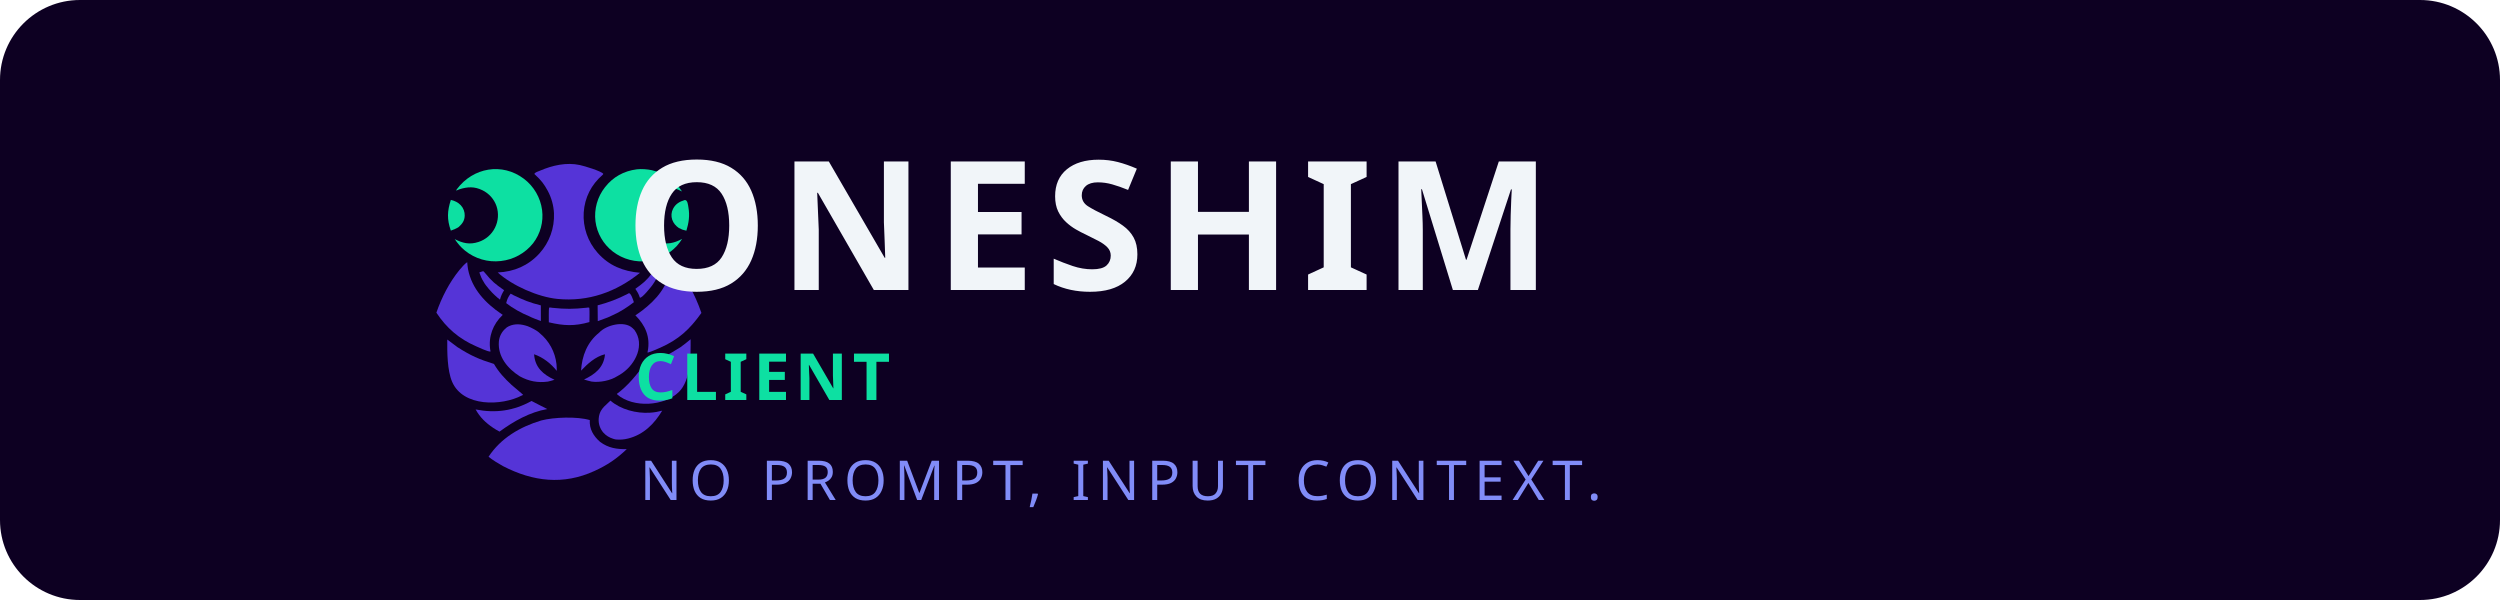
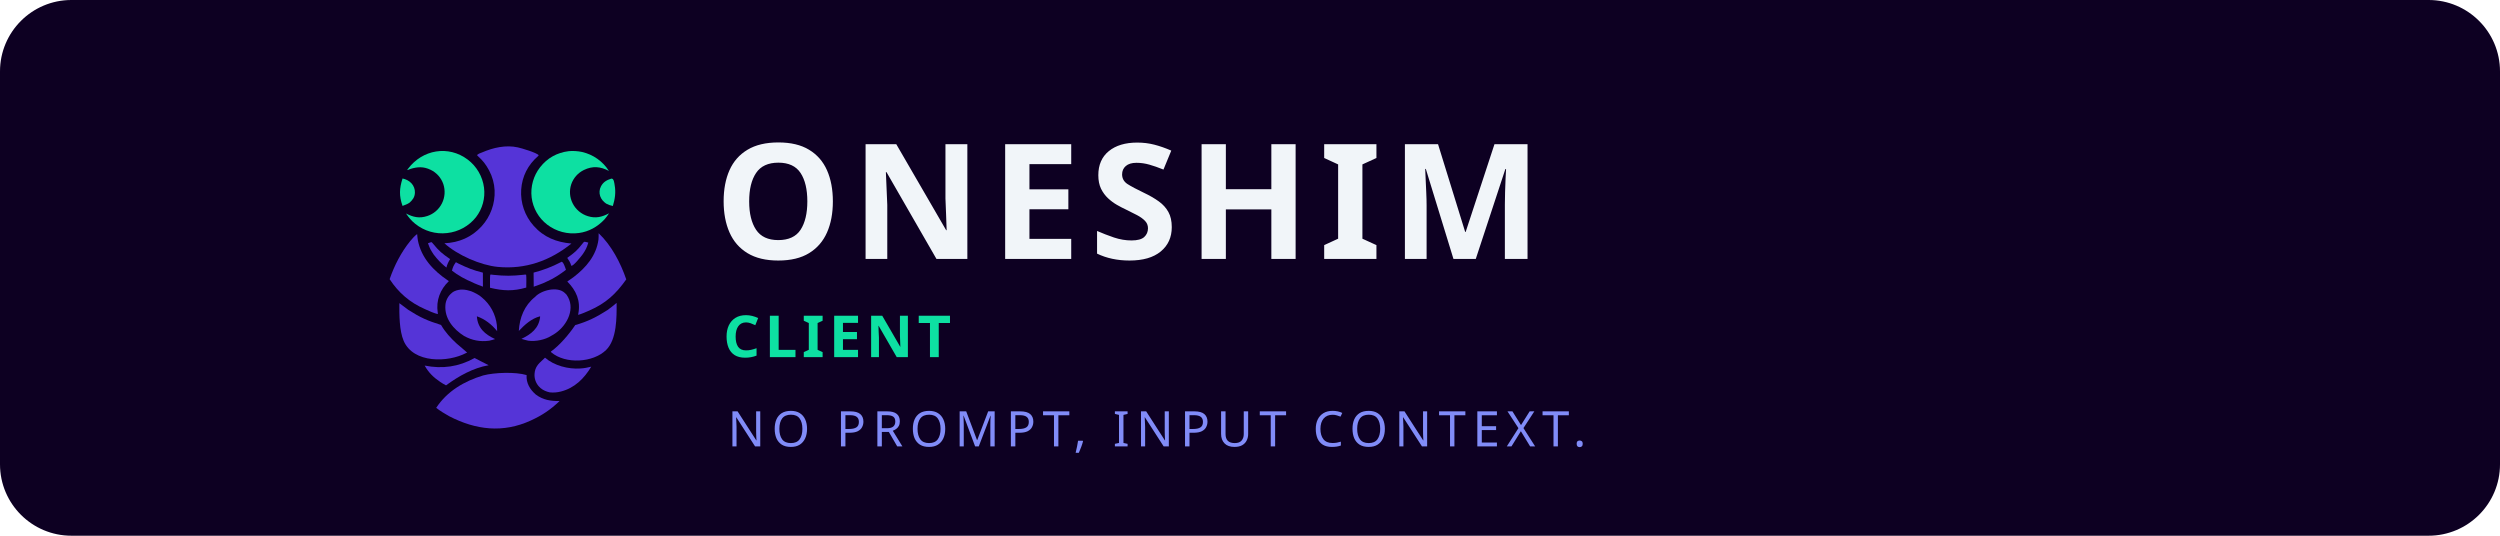
- <svg xmlns="http://www.w3.org/2000/svg" viewBox="0 0 500 120" width="500" height="120">
-   <rect width="500" height="120" rx="16" fill="rgb(13,0,34)" />
+ <svg xmlns="http://www.w3.org/2000/svg" viewBox="0 0 560 120" width="560" height="120">
+   <rect width="560" height="120" rx="16" fill="rgb(13,0,34)" />
  <g transform="translate(15, 15) scale(0.0643)">
    <path d="M 1431.61 310.563 L 1428.88 308.004 C 1429.43 302.977 1441.87 299.559 1446.63 297.505 C 1484.92 280.974 1528.94 270.935 1570.4 280.113 C 1583.53 282.778 1637.43 299.001 1643.17 307.439 C 1642.45 309.47 1642.54 309.343 1640.91 310.742 C 1605.8 341.373 1585.52 380.828 1582.33 427.532 C 1579.43 473.352 1594.92 518.437 1625.35 552.809 C 1660.85 593.188 1704.97 610.503 1757.42 615.16 C 1683.3 674.893 1597.12 705.843 1500.77 696.498 C 1440.47 690.65 1359.9 655.121 1314.87 614.197 C 1366.06 611.922 1409.97 593.014 1444.76 554.823 C 1475.63 520.713 1491.82 475.812 1489.82 429.85 C 1488.6 405.567 1482.01 381.856 1470.54 360.421 C 1458.75 338.738 1449.8 327.387 1431.61 310.563 z" fill="rgb(85,52,215)" />
    <path d="M 1188.1 354.745 C 1238.2 287.876 1328.39 271.603 1396.19 322.709 C 1427.42 346.321 1447.85 381.498 1452.88 420.326 C 1457.58 457 1447.52 494.04 1424.92 523.301 C 1400.2 554.408 1364.05 574.323 1324.54 578.602 C 1284.45 583.3 1244.16 571.565 1212.85 546.073 C 1199.32 535.08 1190.81 524.503 1181.16 510.486 C 1206.17 523.235 1227.32 528.402 1255.13 519.306 C 1277.39 512.061 1295.81 496.185 1306.27 475.237 C 1316.79 454.251 1318.5 429.93 1311 407.681 C 1303.49 386.04 1287.67 368.283 1267.03 358.337 C 1242.15 346.367 1221.6 347.505 1196.08 355.356 C 1192.5 357.006 1190.16 358.026 1186.38 359.341 L 1185.6 358.474 L 1188.1 354.745 z" fill="rgb(13,224,162)" />
    <path d="M 1747.63 293.37 C 1761.43 291.679 1780.97 293.151 1794.25 296.121 C 1833.06 304.892 1866.8 328.703 1888.07 362.326 C 1858.6 346.613 1831.29 344.024 1800.59 359.03 C 1779.86 369.139 1764.03 387.135 1756.66 408.996 C 1749.48 430.735 1751.24 454.438 1761.55 474.878 C 1772.4 496.553 1791.68 512.815 1814.87 519.846 C 1842.22 528.346 1864.18 522.618 1888.4 509.778 C 1882.87 518.47 1878.69 523.79 1872.13 531.497 C 1848.22 556.792 1818.36 573.688 1783.55 578.413 C 1744.28 583.845 1704.47 573.337 1673 549.232 C 1643.11 526.248 1623.61 492.305 1618.81 454.909 C 1614.27 417.127 1624.92 379.089 1648.42 349.157 C 1673.52 317.006 1707.28 298.428 1747.63 293.37 z" fill="rgb(13,224,162)" />
    <path d="M 1169.02 388.515 C 1180.42 390.878 1191.97 396.442 1199.92 405.076 C 1208.25 414.013 1212.66 425.917 1212.15 438.127 C 1211.48 453.501 1204.49 462.793 1193.67 472.638 C 1186.64 477.712 1177.18 480.985 1169.02 484.059 C 1156.6 448.621 1157.87 423.443 1169.02 388.515 z" fill="rgb(13,224,162)" />
    <path d="M 1896.29 388.989 C 1905.65 387.685 1906.8 405.137 1908.01 411.887 C 1912.57 437.296 1909.11 460.044 1901.66 484.314 C 1891.7 482.225 1887.37 480.605 1878.33 475.977 C 1868.96 469.572 1861.28 460.944 1857.58 450.074 C 1853.78 438.851 1854.74 426.56 1860.23 416.06 C 1868.17 400.725 1880.54 393.838 1896.29 388.989 z" fill="rgb(13,224,162)" />
    <path d="M 1124.08 739.254 C 1140.09 692.455 1164.42 644.882 1195.79 606.522 C 1201.84 599.119 1212.11 587.389 1219.91 582.127 C 1220.59 590.082 1221.18 596.35 1222.54 604.293 C 1234.5 665.261 1276.57 709.685 1326.68 743.512 C 1327.93 744.355 1329.19 745.183 1330.45 745.996 C 1299.94 775.165 1285.32 813.608 1291.6 855.497 C 1292.36 858.436 1292.74 858.025 1291.97 860.451 C 1281.97 859.901 1256.47 847.672 1246.85 843.472 C 1194.49 820.603 1155.41 786.926 1124.08 739.254 z" fill="rgb(85,52,215)" />
    <path d="M 1852.15 579.11 C 1897.11 621.803 1928.4 681.891 1948.4 740.024 C 1912.04 791.092 1878.14 822.673 1819.9 848.419 C 1809.75 852.903 1792.32 860.54 1781.72 863.397 L 1780.61 862.299 L 1781.39 859.272 C 1789.95 814.741 1774.22 778.971 1743.01 747.434 C 1750.32 742.718 1757.44 737.727 1764.37 732.47 C 1808.25 698.851 1844.15 657.348 1851.66 600.866 C 1852.19 592.787 1852.27 587.132 1852.15 579.11 z" fill="rgb(85,52,215)" />
    <path d="M 1257.57 614.028 C 1258.39 613.772 1259.22 613.52 1260.05 613.275 C 1269.2 610.609 1269.25 607.656 1274.83 615.187 C 1297.21 642.373 1306.3 649.519 1334.71 669.376 C 1328.42 679.954 1324.9 686.809 1321.88 698.793 C 1317.42 695.147 1309.25 688.874 1305.59 684.857 C 1296.88 677.396 1276.42 654.142 1271.48 644.071 C 1264.39 633.063 1261.93 625.886 1257.57 614.028 z" fill="rgb(85,52,215)" />
    <path d="M 1796.3 614.954 C 1802.52 605.643 1803.94 609.233 1816.29 611.862 C 1810.71 629.918 1807.42 636.815 1796.57 652.632 C 1792.36 658.66 1762.56 696.112 1756.87 692.369 C 1753.62 681.49 1749.12 674.282 1742.85 665.139 C 1767.64 647.3 1777.35 639.406 1795.78 615.612 L 1796.3 614.954 z" fill="rgb(85,52,215)" />
    <path d="M 1354.91 680.099 C 1357.96 681.895 1360.98 683.624 1364.21 685.073 C 1395.46 700.091 1414.82 708.169 1448.92 716.538 L 1449.04 765.357 C 1440.92 762.234 1419.26 754.285 1412.78 750.405 C 1388.99 740.873 1361.21 725.443 1341.17 709.522 C 1344.56 696.358 1347.17 691.013 1354.91 680.099 z" fill="rgb(85,52,215)" />
    <path d="M 1719.39 680.574 L 1721.97 679.103 C 1728.62 675.301 1736.91 701.92 1738.3 706.772 C 1719.26 721.397 1694.79 737.606 1672.65 746.972 L 1671.26 747.57 C 1664.04 752.175 1635.34 762.16 1626.03 765.529 C 1625.58 749.168 1625.43 732.801 1625.58 716.435 C 1658.13 708.152 1689.61 696.118 1719.39 680.574 z" fill="rgb(85,52,215)" />
    <path d="M 1473.81 769.205 C 1473.83 760.448 1473.25 730.628 1474.55 723.794 C 1477.49 722.692 1481.68 723.703 1484.96 724.163 C 1525.89 728.427 1550.5 728.293 1591.07 723.875 C 1594.5 723.332 1597.12 722.602 1599.77 724.106 C 1600.9 734.457 1600.14 757.236 1600.07 768.489 C 1553.91 781.811 1519.71 780.114 1473.81 769.205 z" fill="rgb(85,52,215)" />
    <path d="M 1339.77 788.032 C 1341.39 785.871 1346.9 782.574 1349.44 781.398 C 1368.87 772.406 1388.31 774.813 1407.77 781.232 C 1418.83 785.442 1437.54 794.908 1445.52 803.034 C 1474.72 827.074 1493.4 861.543 1497.61 899.129 C 1498.34 905.85 1498.4 913.453 1498.52 920.256 C 1480.16 897.313 1455.94 878.225 1427.97 868.601 C 1430.63 909.544 1456.13 931.695 1491.47 947.931 C 1484.03 950.33 1478.81 951.907 1471.08 953.61 C 1439.46 957.946 1411.73 952.625 1383.68 937.341 C 1346.34 913.81 1314.53 876.471 1318.41 829.118 C 1319.7 813.423 1327.47 798.034 1339.77 788.032 z" fill="rgb(85,52,215)" />
    <path d="M 1630.42 801.318 C 1651.56 777.898 1708.76 762.869 1734.33 787.335 C 1736.76 789.394 1737.87 790.452 1740 792.842 C 1773.22 838.841 1744.2 897.764 1702.66 927.013 C 1697.74 930.513 1692.59 933.679 1687.25 936.489 C 1665.66 950.511 1632.42 957.056 1606.95 953.618 C 1598.4 951.786 1591.57 949.705 1583.25 947.168 C 1616.92 931.263 1644 910.473 1648.32 870.794 L 1648 868.674 C 1618.52 876.08 1594.39 898.109 1574.09 919.618 C 1576.61 873.687 1593.56 830.594 1630.42 801.318 z" fill="rgb(85,52,215)" />
    <path d="M 1883.02 846.857 C 1894.18 838.612 1904.32 831.015 1914.78 821.88 C 1915.1 871.18 1916.1 949.082 1878.09 986.091 C 1832.49 1030.48 1736.97 1036 1687.35 994.333 C 1686.66 993.756 1685.99 992.443 1685.58 991.668 C 1716.85 969.481 1749.28 930.96 1770.69 899.15 C 1814.65 886.792 1845.03 871.013 1883.02 846.857 z" fill="rgb(85,52,215)" />
    <path d="M 1157.91 822.812 C 1168.17 830.789 1178.58 838.577 1189.12 846.173 C 1230.94 873.036 1256.58 884.186 1303.17 898.742 C 1318.19 924.477 1336.05 943.741 1357.9 963.92 C 1362.1 967.799 1393.37 993.537 1393.92 994.914 C 1392.45 995.812 1392.59 996.003 1391.04 996.238 C 1327.51 1030.01 1206.81 1033.12 1172.94 954.089 C 1157.68 918.49 1157.55 861.548 1157.91 822.812 z" fill="rgb(85,52,215)" />
    <path d="M 1450.12 1074.57 C 1489.37 1064.19 1562.14 1061.68 1601.21 1073.34 C 1599.36 1101.09 1612.82 1123.36 1633.22 1141.15 C 1659.06 1160.38 1685.02 1164.07 1716.14 1163.8 C 1684.31 1194.17 1655.65 1213.38 1615.89 1231.61 C 1519.12 1275.99 1424.63 1264.86 1331.29 1216.53 C 1316.5 1208.35 1299.45 1197.93 1286.29 1187.46 C 1324.55 1129.16 1384.73 1094.24 1450.12 1074.57 z" fill="rgb(85,52,215)" />
    <path d="M 1665.37 1012.75 C 1697.33 1040.57 1746.45 1053.19 1788.24 1050.41 L 1789.28 1050.34 C 1803.51 1049.4 1812.59 1047.47 1826.43 1044.1 C 1801.86 1085.26 1768.41 1118.58 1720.73 1130.63 C 1708.24 1133.88 1695.27 1134.91 1682.43 1133.66 C 1679.25 1133.19 1676.88 1132.39 1673.85 1131.47 C 1662.23 1127.97 1651.58 1121.59 1643.52 1112.45 C 1633.04 1100.51 1627.78 1084.86 1628.91 1069.01 C 1630.36 1046.9 1641.05 1034.85 1656.51 1021.21 C 1659.42 1018.39 1662.37 1015.45 1665.37 1012.75 z" fill="rgb(85,52,215)" />
    <path d="M 1419.97 1013.91 C 1434.93 1022.19 1453.16 1030.5 1469.05 1039.05 C 1414.62 1048.5 1364.44 1076.97 1320.52 1109.2 C 1312.93 1105.33 1307.58 1101.9 1300.45 1097.31 C 1277.25 1081.63 1259.87 1064.99 1246.11 1040.31 C 1308.05 1052.48 1364.43 1044.79 1419.97 1013.91 z" fill="rgb(85,52,215)" />
  </g>
-   <text x="125" y="58" font-family="'Plus Jakarta Sans',sans-serif" font-weight="800" font-size="36" letter-spacing="2" fill="#F1F5F9">ONESHIM</text>
-   <text x="127" y="80" font-family="'Plus Jakarta Sans',sans-serif" font-weight="600" font-size="13" letter-spacing="1" fill="rgb(13,224,162)">CLIENT</text>
-   <text x="128" y="100" font-family="'Plus Jakarta Sans',sans-serif" font-weight="500" font-size="11" letter-spacing="1.5" fill="#818CF8">NO PROMPT, INPUT CONTEXT.</text>
+   <text x="160" y="58" font-family="'Plus Jakarta Sans',sans-serif" font-weight="800" font-size="36" letter-spacing="2" fill="#F1F5F9">ONESHIM</text>
+   <text x="162" y="80" font-family="'Plus Jakarta Sans',sans-serif" font-weight="600" font-size="13" letter-spacing="1" fill="rgb(13,224,162)">CLIENT</text>
+   <text x="163" y="100" font-family="'Plus Jakarta Sans',sans-serif" font-weight="500" font-size="11" letter-spacing="1.5" fill="#818CF8">NO PROMPT, INPUT CONTEXT.</text>
</svg>
